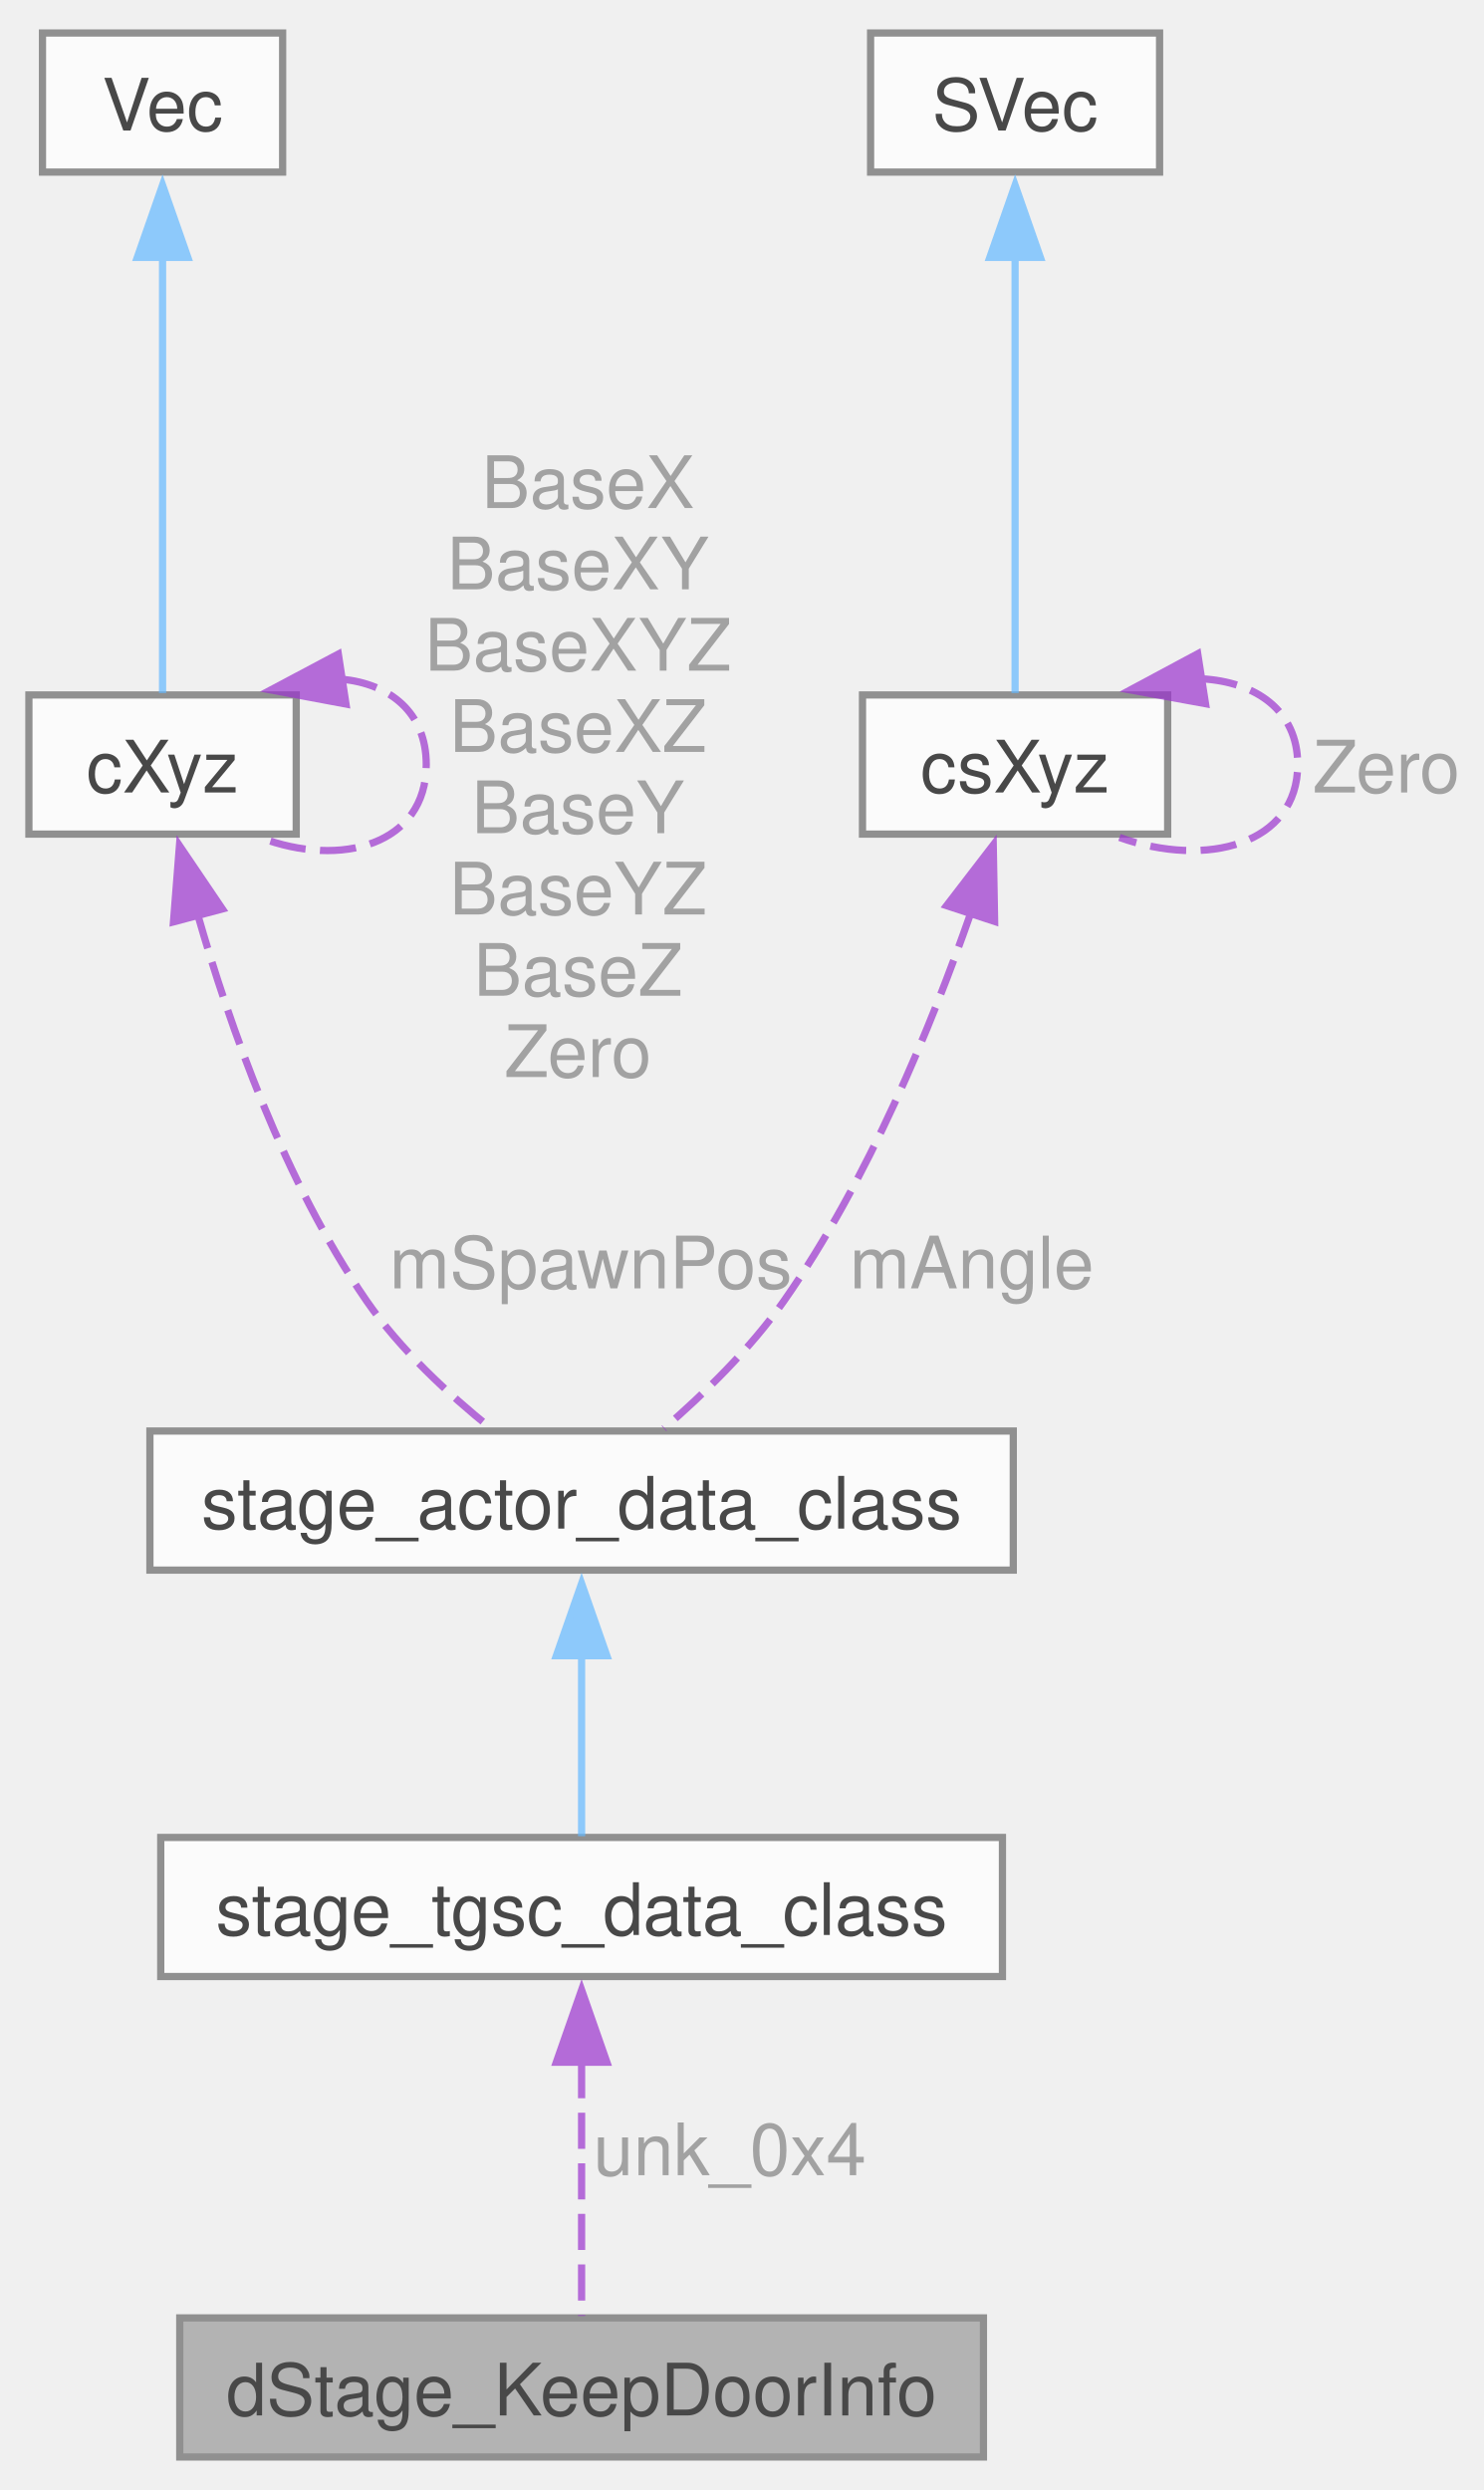
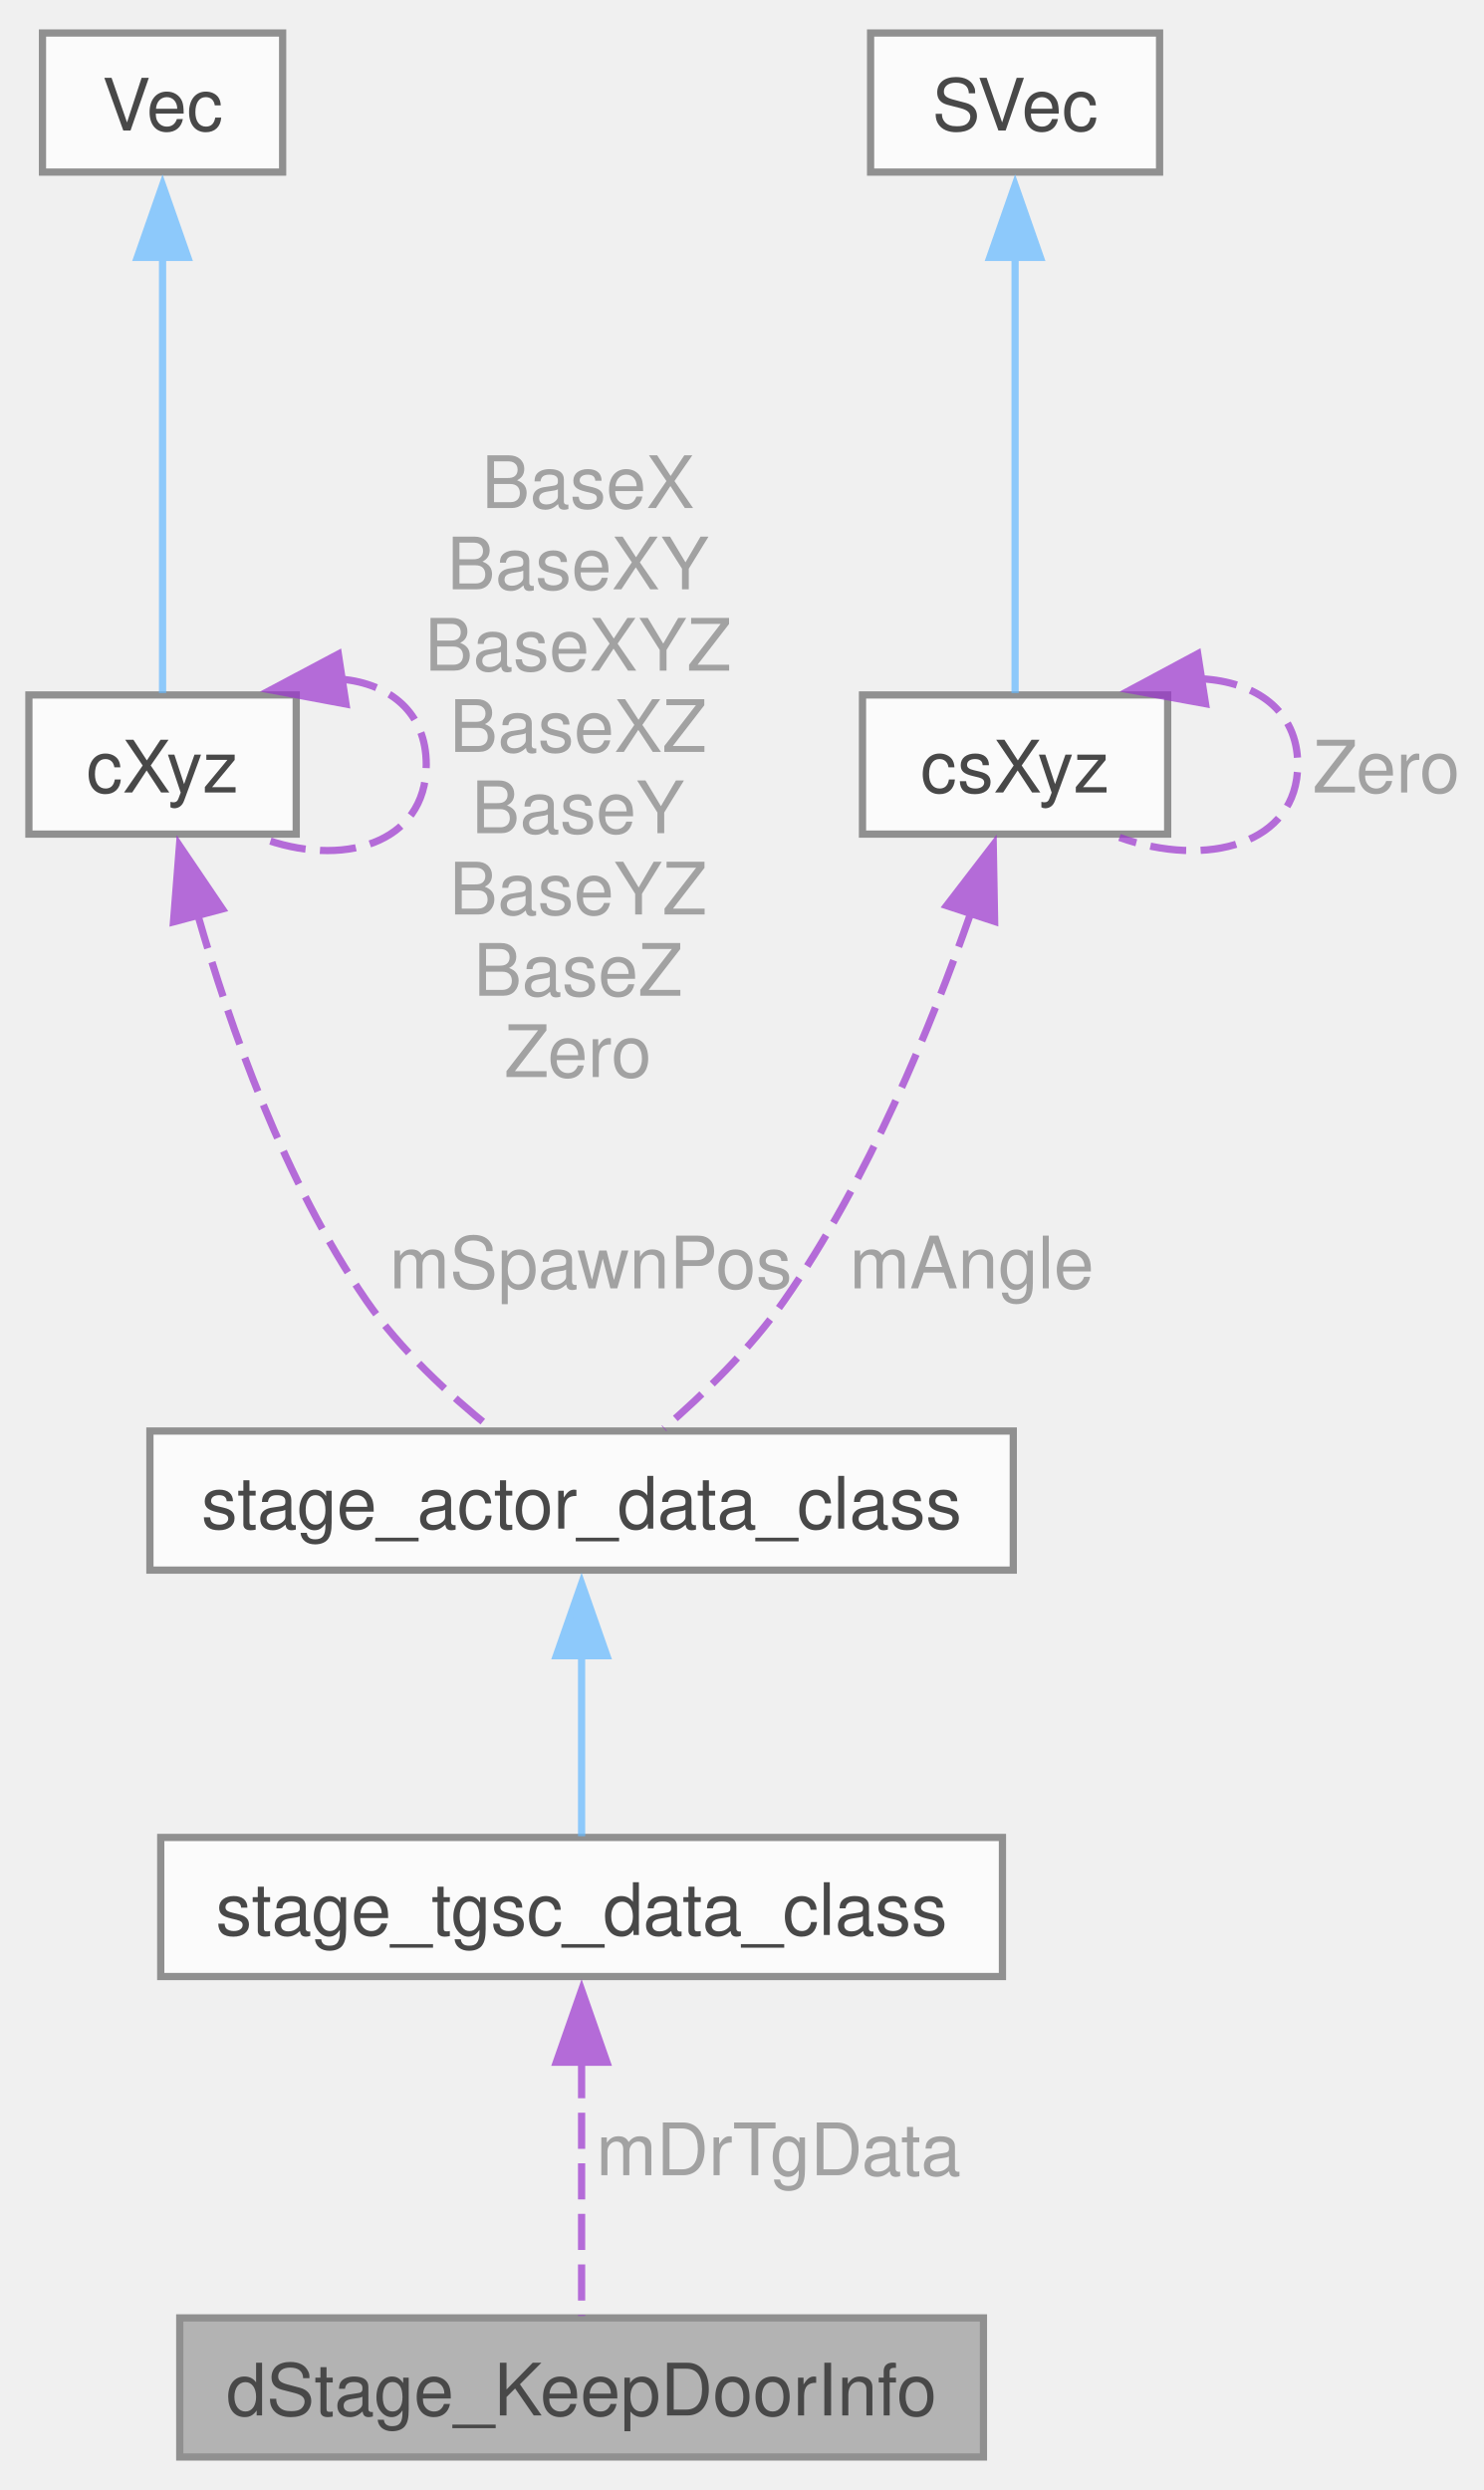
<svg xmlns="http://www.w3.org/2000/svg" xmlns:xlink="http://www.w3.org/1999/xlink" width="205pt" height="344pt" viewBox="0.00 0.00 205.38 343.50">
  <svg id="main" version="1.1" xml:space="preserve">
    <style type="text/css">
.node, .edge {opacity: 0.7;}
.node.selected, .edge.selected {opacity: 1;}
.edge:hover path { stroke: red; }
.edge:hover polygon { stroke: red; fill: red; }
</style>
    <svg id="graph" class="graph">
      <g id="graph0" class="graph" transform="scale(1 1) rotate(0) translate(4 339.5)">
        <g id="Node000001" class="node">
          <g id="a_Node000001">
            <a xlink:title=" ">
              <polygon fill="#999999" stroke="#666666" points="132.12,-19.25 20.88,-19.25 20.88,0 132.12,0 132.12,-19.25" />
              <text text-anchor="middle" x="76.5" y="-5.75" font-family="Helvetica,sans-Serif" font-size="10.00">dStage_KeepDoorInfo</text>
            </a>
          </g>
        </g>
        <g id="Node000002" class="node">
          <g id="a_Node000002">
            <a xlink:href="structstage__tgsc__data__class.html" target="_top" xlink:title=" ">
              <polygon fill="white" stroke="#666666" points="134.75,-85.75 18.25,-85.75 18.25,-66.5 134.75,-66.5 134.75,-85.75" />
              <text text-anchor="middle" x="76.5" y="-72.25" font-family="Helvetica,sans-Serif" font-size="10.00">stage_tgsc_data_class</text>
            </a>
          </g>
        </g>
        <g id="edge1_Node000001_Node000002" class="edge">
          <g id="a_edge1_Node000001_Node000002">
            <a xlink:title=" ">
              <path fill="none" stroke="#9a32cd" stroke-dasharray="5,2" d="M76.5,-54.65C76.5,-42.82 76.5,-28.54 76.5,-19.52" />
              <polygon fill="#9a32cd" stroke="#9a32cd" points="73,-54.64 76.5,-64.64 80,-54.64 73,-54.64" />
            </a>
          </g>
-           <text text-anchor="middle" x="95.62" y="-39" font-family="Helvetica,sans-Serif" font-size="10.00" fill="grey"> unk_0x4</text>
+           <text text-anchor="middle" x="102.38" y="-39" font-family="Helvetica,sans-Serif" font-size="10.00" fill="grey"> mDrTgData</text>
        </g>
        <g id="Node000003" class="node">
          <g id="a_Node000003">
            <a xlink:href="classstage__actor__data__class.html" target="_top" xlink:title=" ">
              <polygon fill="white" stroke="#666666" points="136.25,-142 16.75,-142 16.75,-122.75 136.25,-122.75 136.25,-142" />
              <text text-anchor="middle" x="76.5" y="-128.5" font-family="Helvetica,sans-Serif" font-size="10.00">stage_actor_data_class</text>
            </a>
          </g>
        </g>
        <g id="edge2_Node000002_Node000003" class="edge">
          <g id="a_edge2_Node000002_Node000003">
            <a xlink:title=" ">
              <path fill="none" stroke="#63b8ff" d="M76.5,-111.19C76.5,-102.48 76.5,-92.74 76.5,-85.92" />
              <polygon fill="#63b8ff" stroke="#63b8ff" points="73,-110.9 76.5,-120.9 80,-110.9 73,-110.9" />
            </a>
          </g>
        </g>
        <g id="Node000004" class="node">
          <g id="a_Node000004">
            <a xlink:href="structcXyz.html" target="_top" xlink:title=" ">
              <polygon fill="white" stroke="#666666" points="37,-243.88 0,-243.88 0,-224.62 37,-224.62 37,-243.88" />
              <text text-anchor="middle" x="18.5" y="-230.38" font-family="Helvetica,sans-Serif" font-size="10.00">cXyz</text>
            </a>
          </g>
        </g>
        <g id="edge3_Node000003_Node000004" class="edge">
          <g id="a_edge3_Node000003_Node000004">
            <a xlink:title=" ">
              <path fill="none" stroke="#9a32cd" stroke-dasharray="5,2" d="M23.33,-213.61C27.76,-198.12 35.38,-176.46 46.75,-160 51.4,-153.27 58.08,-147.09 63.94,-142.38" />
              <polygon fill="#9a32cd" stroke="#9a32cd" points="20.01,-212.47 20.84,-223.03 26.78,-214.26 20.01,-212.47" />
            </a>
          </g>
          <text text-anchor="middle" x="76.38" y="-161.75" font-family="Helvetica,sans-Serif" font-size="10.00" fill="grey"> mSpawnPos</text>
        </g>
        <g id="edge5_Node000004_Node000004" class="edge">
          <g id="a_edge5_Node000004_Node000004">
            <a xlink:title=" ">
              <path fill="none" stroke="#9a32cd" stroke-dasharray="5,2" d="M43.27,-246.07C49.93,-245.43 55,-241.49 55,-234.25 55,-223.21 43.24,-219.85 31.98,-224.16" />
              <polygon fill="#9a32cd" stroke="#9a32cd" points="43.89,-242.62 33.47,-244.57 42.83,-249.54 43.89,-242.62" />
            </a>
          </g>
          <text text-anchor="middle" x="76" y="-269.75" font-family="Helvetica,sans-Serif" font-size="10.00" fill="grey"> BaseX</text>
          <text text-anchor="middle" x="76" y="-258.5" font-family="Helvetica,sans-Serif" font-size="10.00" fill="grey">BaseXY</text>
          <text text-anchor="middle" x="76" y="-247.25" font-family="Helvetica,sans-Serif" font-size="10.00" fill="grey">BaseXYZ</text>
          <text text-anchor="middle" x="76" y="-236" font-family="Helvetica,sans-Serif" font-size="10.00" fill="grey">BaseXZ</text>
          <text text-anchor="middle" x="76" y="-224.75" font-family="Helvetica,sans-Serif" font-size="10.00" fill="grey">BaseY</text>
          <text text-anchor="middle" x="76" y="-213.5" font-family="Helvetica,sans-Serif" font-size="10.00" fill="grey">BaseYZ</text>
          <text text-anchor="middle" x="76" y="-202.25" font-family="Helvetica,sans-Serif" font-size="10.00" fill="grey">BaseZ</text>
          <text text-anchor="middle" x="76" y="-191" font-family="Helvetica,sans-Serif" font-size="10.00" fill="grey">Zero</text>
        </g>
        <g id="Node000005" class="node">
          <g id="a_Node000005">
            <a xlink:href="structVec.html" target="_top" xlink:title=" ">
              <polygon fill="white" stroke="#666666" points="35.12,-335.5 1.88,-335.5 1.88,-316.25 35.12,-316.25 35.12,-335.5" />
              <text text-anchor="middle" x="18.5" y="-322" font-family="Helvetica,sans-Serif" font-size="10.00">Vec</text>
            </a>
          </g>
        </g>
        <g id="edge4_Node000004_Node000005" class="edge">
          <g id="a_edge4_Node000004_Node000005">
            <a xlink:title=" ">
              <path fill="none" stroke="#63b8ff" d="M18.5,-304.69C18.5,-285.69 18.5,-258.14 18.5,-244.14" />
              <polygon fill="#63b8ff" stroke="#63b8ff" points="15,-304.44 18.5,-314.44 22,-304.44 15,-304.44" />
            </a>
          </g>
        </g>
        <g id="Node000006" class="node">
          <g id="a_Node000006">
            <a xlink:href="classcsXyz.html" target="_top" xlink:title=" ">
              <polygon fill="white" stroke="#666666" points="157.62,-243.88 115.38,-243.88 115.38,-224.62 157.62,-224.62 157.62,-243.88" />
              <text text-anchor="middle" x="136.5" y="-230.38" font-family="Helvetica,sans-Serif" font-size="10.00">csXyz</text>
            </a>
          </g>
        </g>
        <g id="edge6_Node000003_Node000006" class="edge">
          <g id="a_edge6_Node000003_Node000006">
            <a xlink:title=" ">
              <path fill="none" stroke="#9a32cd" stroke-dasharray="5,2" d="M130.38,-213.73C124.99,-198.31 116.19,-176.68 104.5,-160 99.88,-153.41 93.44,-147.15 87.9,-142.35" />
              <polygon fill="#9a32cd" stroke="#9a32cd" points="127.02,-214.72 133.48,-223.12 133.67,-212.53 127.02,-214.72" />
            </a>
          </g>
          <text text-anchor="middle" x="129.12" y="-161.75" font-family="Helvetica,sans-Serif" font-size="10.00" fill="grey"> mAngle</text>
        </g>
        <g id="edge8_Node000006_Node000006" class="edge">
          <g id="a_edge8_Node000006_Node000006">
            <a xlink:title=" ">
              <path fill="none" stroke="#9a32cd" stroke-dasharray="5,2" d="M162.28,-246.12C169.8,-245.71 175.62,-241.75 175.62,-234.25 175.62,-223.21 163.01,-219.85 150.95,-224.16" />
              <polygon fill="#9a32cd" stroke="#9a32cd" points="162.86,-242.67 152.44,-244.57 161.78,-249.58 162.86,-242.67" />
            </a>
          </g>
          <text text-anchor="middle" x="186.5" y="-230.38" font-family="Helvetica,sans-Serif" font-size="10.00" fill="grey"> Zero</text>
        </g>
        <g id="Node000007" class="node">
          <g id="a_Node000007">
            <a xlink:href="structSVec.html" target="_top" xlink:title=" ">
              <polygon fill="white" stroke="#666666" points="156.5,-335.5 116.5,-335.5 116.5,-316.25 156.5,-316.25 156.5,-335.5" />
              <text text-anchor="middle" x="136.5" y="-322" font-family="Helvetica,sans-Serif" font-size="10.00">SVec</text>
            </a>
          </g>
        </g>
        <g id="edge7_Node000006_Node000007" class="edge">
          <g id="a_edge7_Node000006_Node000007">
            <a xlink:title=" ">
              <path fill="none" stroke="#63b8ff" d="M136.5,-304.69C136.5,-285.69 136.5,-258.14 136.5,-244.14" />
              <polygon fill="#63b8ff" stroke="#63b8ff" points="133,-304.44 136.5,-314.44 140,-304.44 133,-304.44" />
            </a>
          </g>
        </g>
      </g>
    </svg>
  </svg>
  <style type="text/css">

[data-mouse-over-selected='false'] { opacity: 0.7; }
[data-mouse-over-selected='true']  { opacity: 1.0; }

</style>
</svg>
